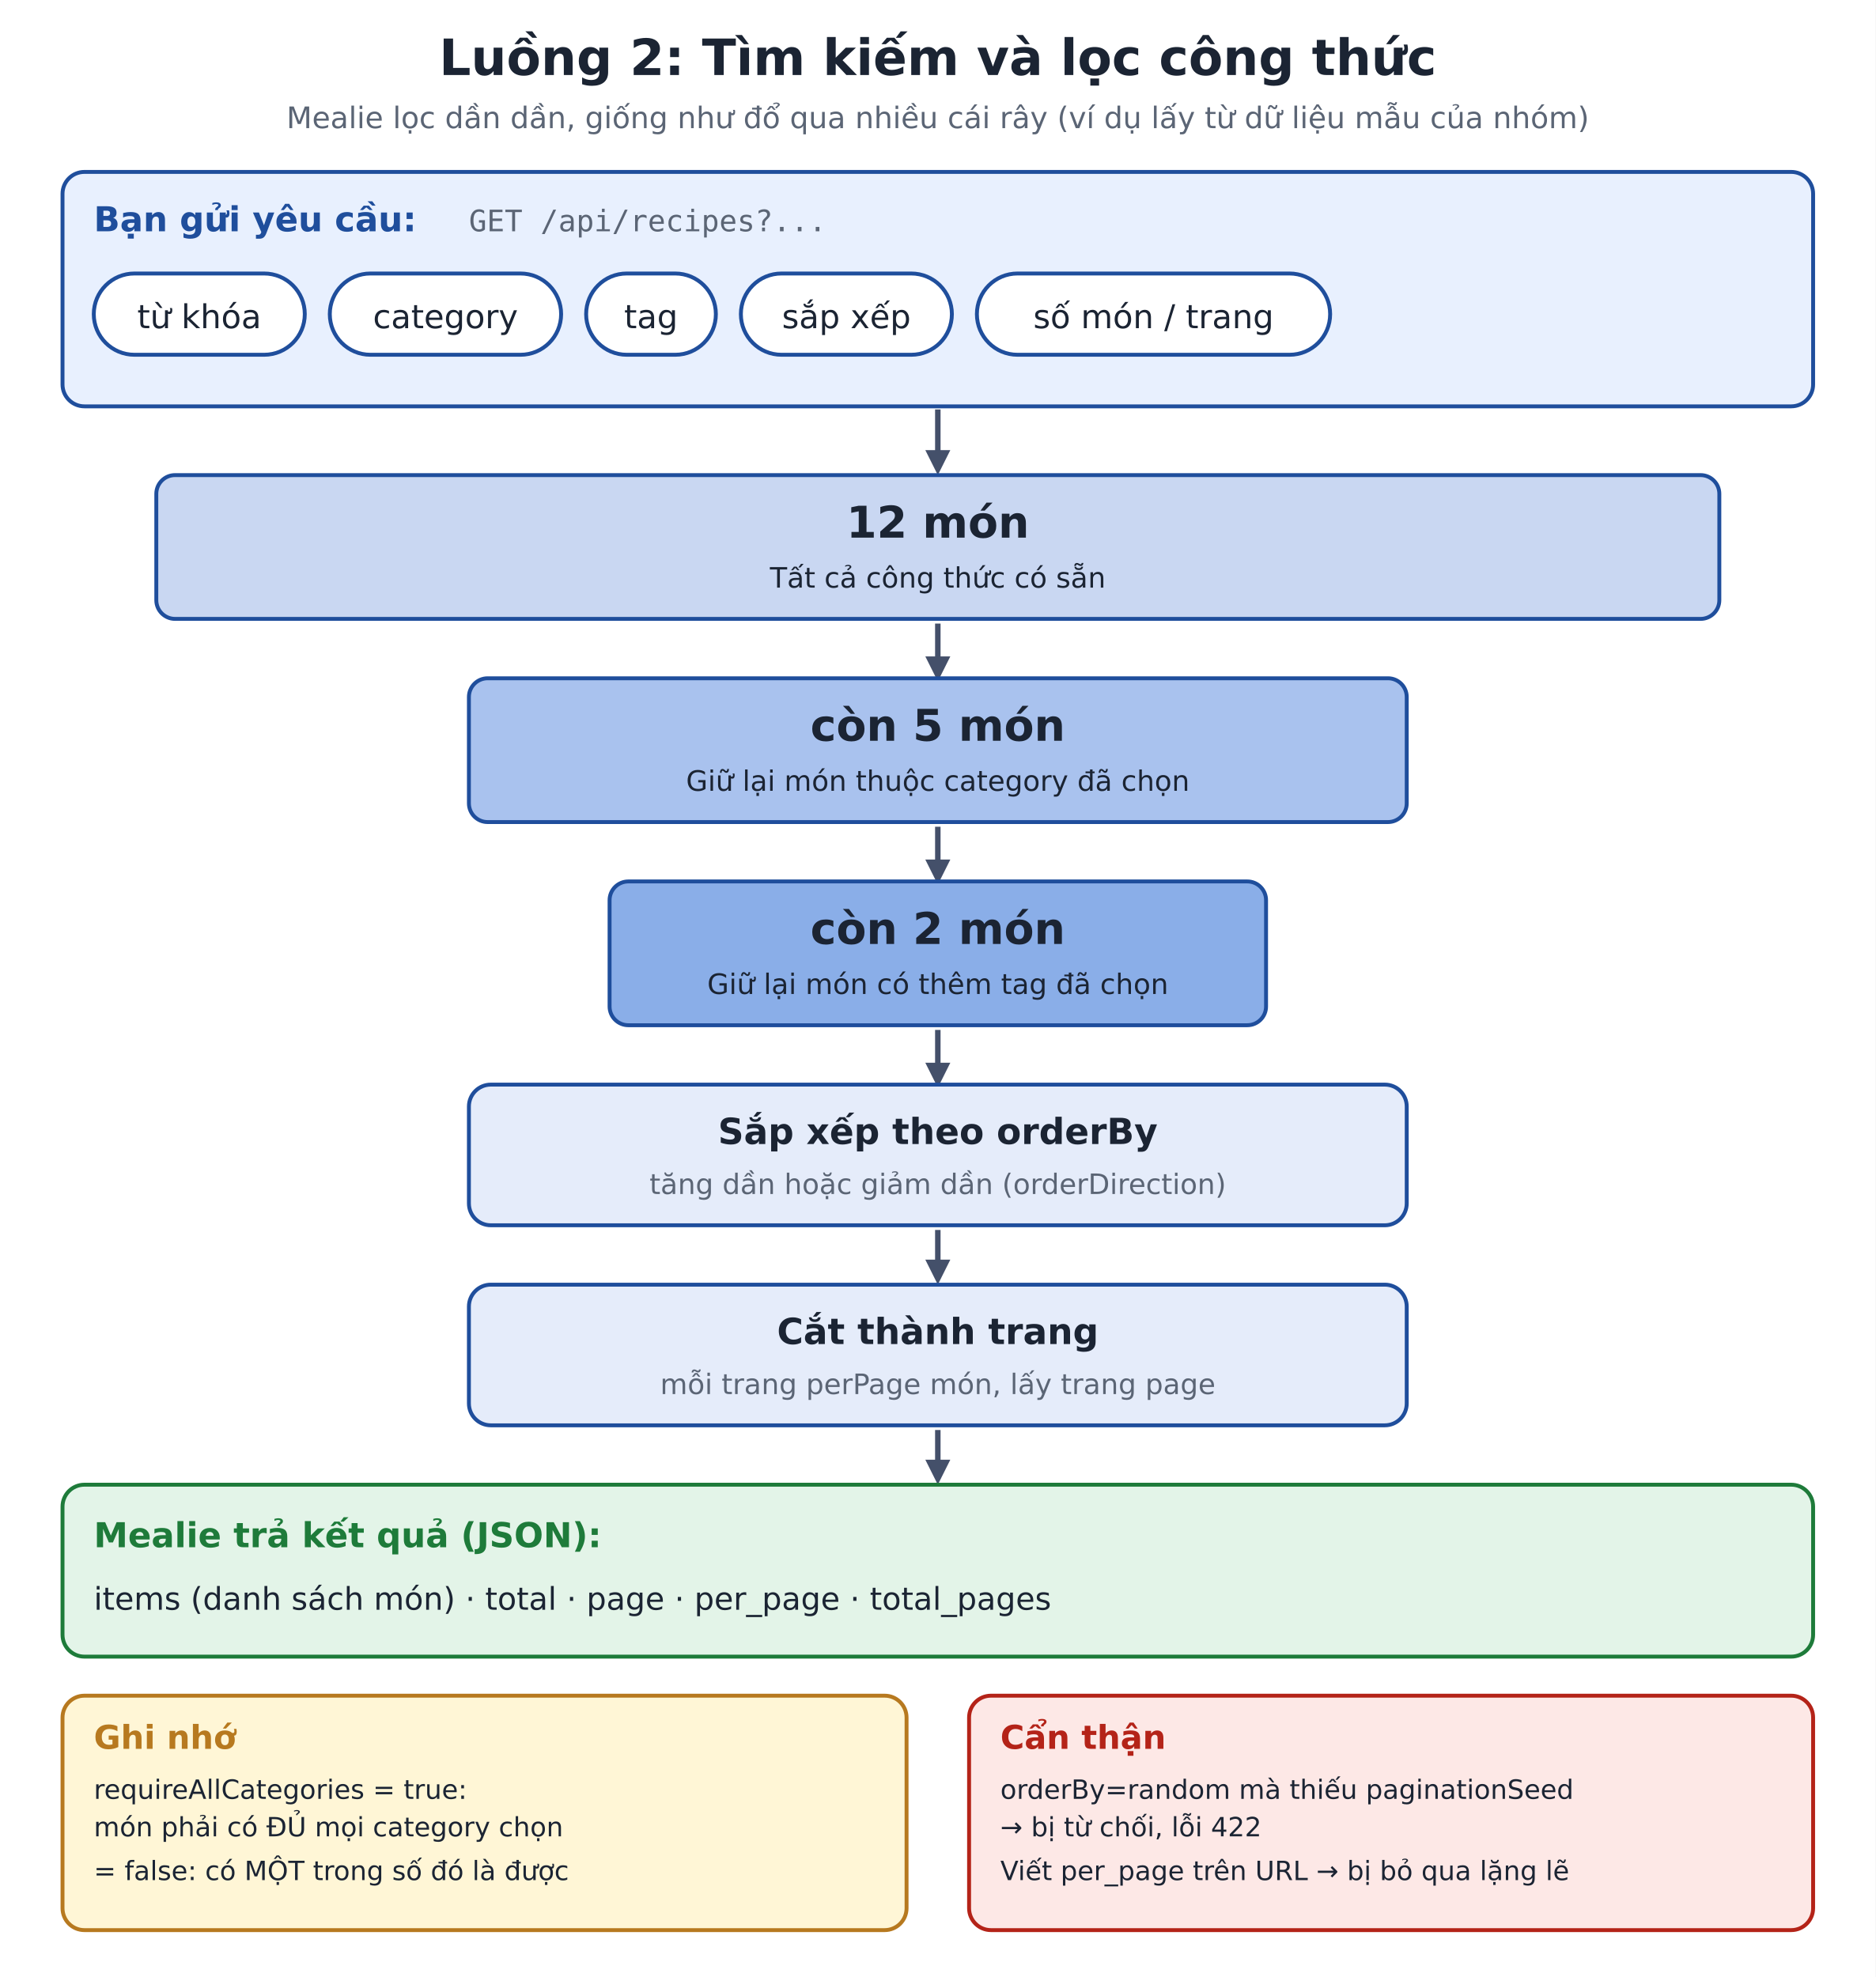
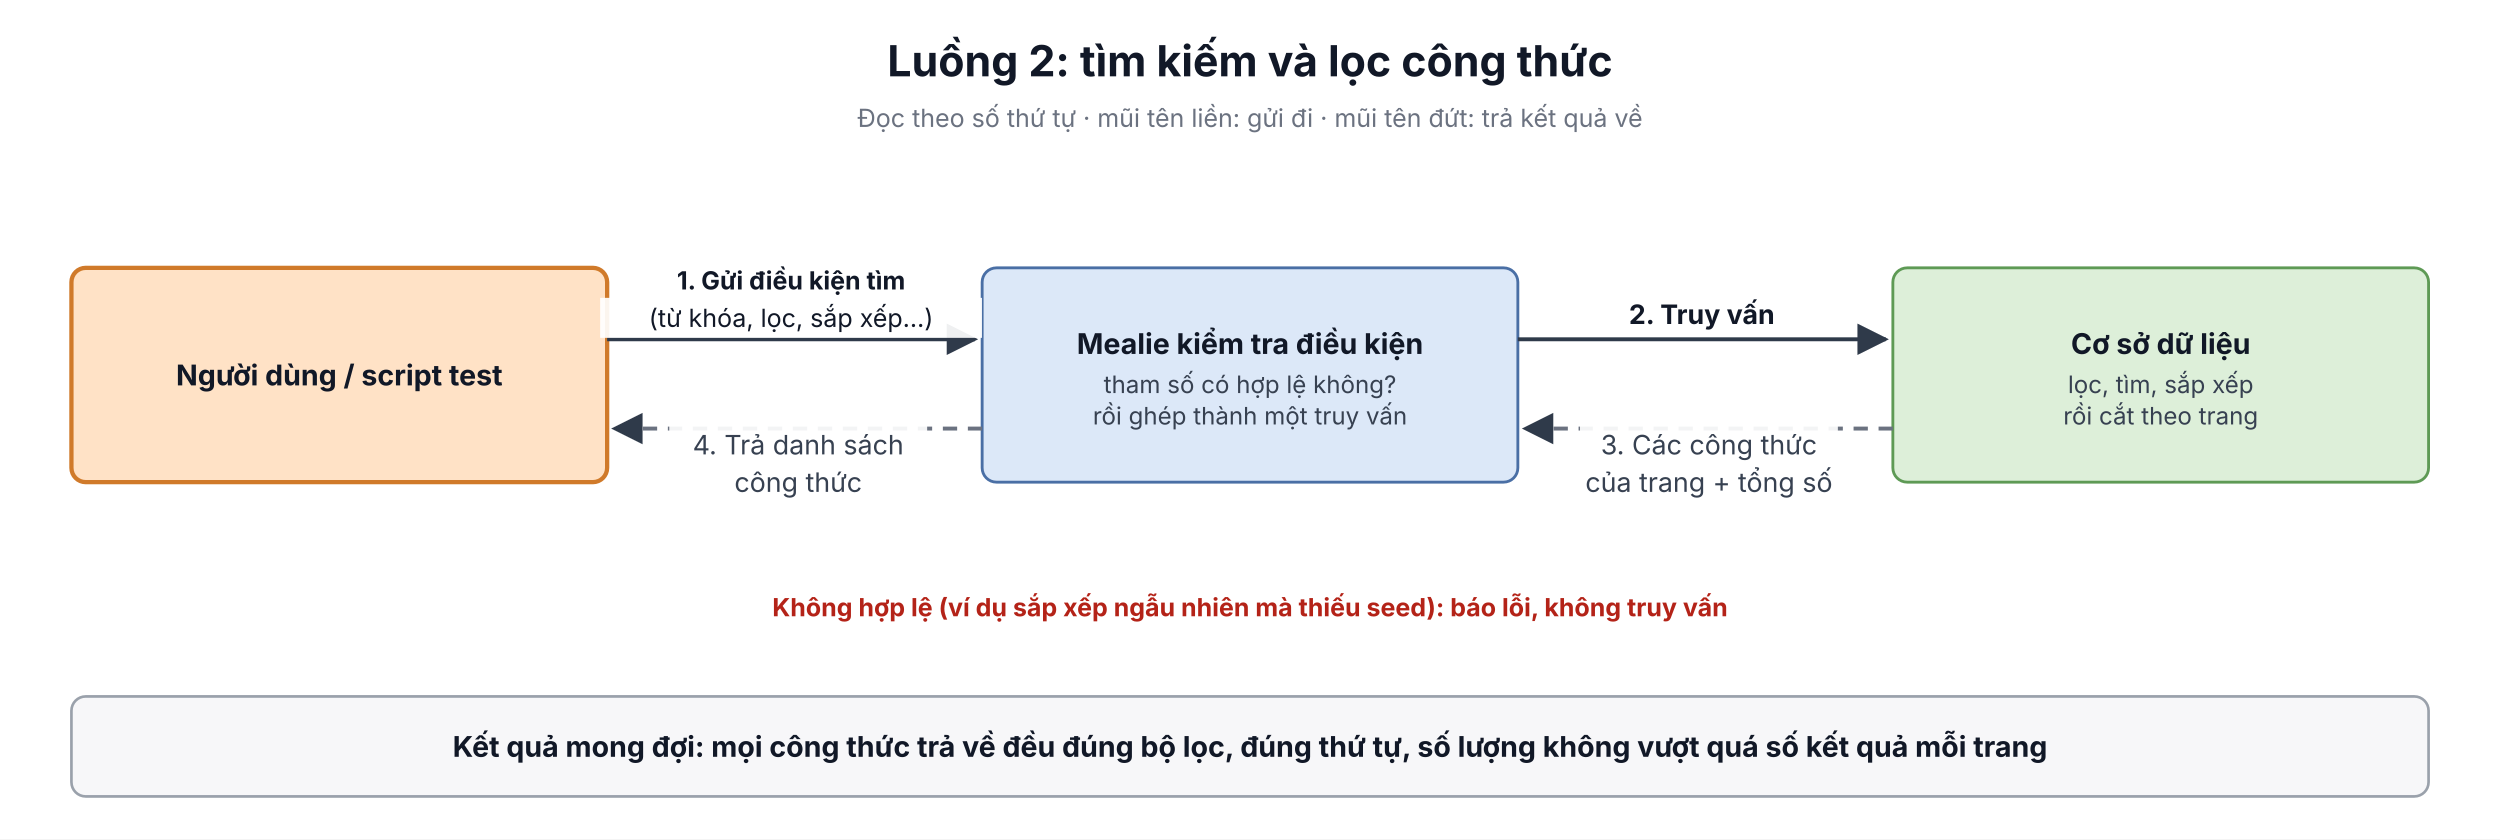
- <svg xmlns="http://www.w3.org/2000/svg" width="1200" height="1265" viewBox="0 0 1200 1265" font-family="'DejaVu Sans',Arial,sans-serif">
+ <svg xmlns="http://www.w3.org/2000/svg" width="1400" height="470" viewBox="0 0 1400 470" font-family="Inter, FreeSans, Arial, sans-serif">
  <defs>
-     <marker id="a" markerUnits="userSpaceOnUse" markerWidth="16" markerHeight="16" refX="12" refY="8" orient="auto">
-       <path d="M0,0 L16,8 L0,16 z" fill="#44506a" />
-     </marker>
-     <marker id="g" markerUnits="userSpaceOnUse" markerWidth="16" markerHeight="16" refX="12" refY="8" orient="auto">
-       <path d="M0,0 L16,8 L0,16 z" fill="#1e7b3a" />
-     </marker>
-     <marker id="r" markerUnits="userSpaceOnUse" markerWidth="16" markerHeight="16" refX="12" refY="8" orient="auto">
-       <path d="M0,0 L16,8 L0,16 z" fill="#b42318" />
+     <marker id="m" viewBox="0 0 10 10" refX="9" refY="5" markerWidth="8" markerHeight="8" orient="auto-start-reverse">
+       <path d="M0,0 L10,5 L0,10 z" fill="#2F3A4A" />
    </marker>
  </defs>
-   <rect width="1200" height="1265" fill="#ffffff" />
-   <text x="600.0" y="48" font-size="32" fill="#1b2433" font-weight="bold" text-anchor="middle">Luồng 2: Tìm kiếm và lọc công thức</text>
-   <text x="600.0" y="82" font-size="19" fill="#5b6575" font-weight="normal" text-anchor="middle">Mealie lọc dần dần, giống như đổ qua nhiều cái rây (ví dụ lấy từ dữ liệu mẫu của nhóm)</text>
-   <rect x="40" y="110" width="1120" height="150" rx="14" fill="#e8f0fe" stroke="#1f4e9c" stroke-width="2.5" />
-   <text x="60" y="148" font-size="22" fill="#1f4e9c" font-weight="bold" text-anchor="start">Bạn gửi yêu cầu:</text>
-   <text x="300" y="148" font-size="19" fill="#5b6575" font-weight="normal" text-anchor="start" font-family="'DejaVu Sans Mono',monospace">GET /api/recipes?...</text>
-   <rect x="60" y="175" width="135" height="52" rx="26" fill="#ffffff" stroke="#1f4e9c" stroke-width="2.5" />
-   <text x="127.5" y="210" font-size="21" fill="#1b2433" font-weight="normal" text-anchor="middle">từ khóa</text>
-   <rect x="211" y="175" width="148" height="52" rx="26" fill="#ffffff" stroke="#1f4e9c" stroke-width="2.5" />
-   <text x="285.0" y="210" font-size="21" fill="#1b2433" font-weight="normal" text-anchor="middle">category</text>
-   <rect x="375" y="175" width="83" height="52" rx="26" fill="#ffffff" stroke="#1f4e9c" stroke-width="2.5" />
-   <text x="416.5" y="210" font-size="21" fill="#1b2433" font-weight="normal" text-anchor="middle">tag</text>
-   <rect x="474" y="175" width="135" height="52" rx="26" fill="#ffffff" stroke="#1f4e9c" stroke-width="2.5" />
-   <text x="541.5" y="210" font-size="21" fill="#1b2433" font-weight="normal" text-anchor="middle">sắp xếp</text>
-   <rect x="625" y="175" width="226" height="52" rx="26" fill="#ffffff" stroke="#1f4e9c" stroke-width="2.5" />
-   <text x="738.0" y="210" font-size="21" fill="#1b2433" font-weight="normal" text-anchor="middle">số món / trang</text>
-   <path d="M600,262 V300" fill="none" stroke="#44506a" stroke-width="3.5" marker-end="url(#a)" />
-   <rect x="100.0" y="304" width="1000" height="92" rx="12" fill="#c9d7f2" stroke="#1f4e9c" stroke-width="2.5" />
-   <text x="600" y="344" font-size="28" fill="#1b2433" font-weight="bold" text-anchor="middle">12 món</text>
-   <text x="600" y="376" font-size="18" fill="#1b2433" font-weight="normal" text-anchor="middle">Tất cả công thức có sẵn</text>
-   <path d="M600,399 V432" fill="none" stroke="#44506a" stroke-width="3.5" marker-end="url(#a)" />
-   <rect x="300.0" y="434" width="600" height="92" rx="12" fill="#a9c2ee" stroke="#1f4e9c" stroke-width="2.5" />
-   <text x="600" y="474" font-size="28" fill="#1b2433" font-weight="bold" text-anchor="middle">còn 5 món</text>
-   <text x="600" y="506" font-size="18" fill="#1b2433" font-weight="normal" text-anchor="middle">Giữ lại món thuộc category đã chọn</text>
-   <path d="M600,529 V562" fill="none" stroke="#44506a" stroke-width="3.5" marker-end="url(#a)" />
-   <rect x="390.0" y="564" width="420" height="92" rx="12" fill="#8aaee8" stroke="#1f4e9c" stroke-width="2.5" />
-   <text x="600" y="604" font-size="28" fill="#1b2433" font-weight="bold" text-anchor="middle">còn 2 món</text>
-   <text x="600" y="636" font-size="18" fill="#1b2433" font-weight="normal" text-anchor="middle">Giữ lại món có thêm tag đã chọn</text>
-   <path d="M600,659 V692" fill="none" stroke="#44506a" stroke-width="3.5" marker-end="url(#a)" />
-   <rect x="300" y="694" width="600" height="90" rx="14" fill="#e5ecfa" stroke="#1f4e9c" stroke-width="2.5" />
-   <text x="600" y="732" font-size="23" fill="#1b2433" font-weight="bold" text-anchor="middle">Sắp xếp theo orderBy</text>
-   <text x="600" y="764" font-size="18" fill="#5b6575" font-weight="normal" text-anchor="middle">tăng dần hoặc giảm dần (orderDirection)</text>
-   <path d="M600,787 V818" fill="none" stroke="#44506a" stroke-width="3.5" marker-end="url(#a)" />
-   <rect x="300" y="822" width="600" height="90" rx="14" fill="#e5ecfa" stroke="#1f4e9c" stroke-width="2.5" />
-   <text x="600" y="860" font-size="23" fill="#1b2433" font-weight="bold" text-anchor="middle">Cắt thành trang</text>
-   <text x="600" y="892" font-size="18" fill="#5b6575" font-weight="normal" text-anchor="middle">mỗi trang perPage món, lấy trang page</text>
-   <path d="M600,915 V946" fill="none" stroke="#44506a" stroke-width="3.5" marker-end="url(#a)" />
-   <rect x="40" y="950" width="1120" height="110" rx="14" fill="#e3f4e8" stroke="#1e7b3a" stroke-width="2.5" />
-   <text x="60" y="990" font-size="22" fill="#1e7b3a" font-weight="bold" text-anchor="start">Mealie trả kết quả (JSON):</text>
-   <text x="60" y="1030" font-size="20" fill="#1b2433" font-weight="normal" text-anchor="start">items (danh sách món) · total · page · per_page · total_pages</text>
-   <rect x="40" y="1085" width="540" height="150" rx="14" fill="#fff6d6" stroke="#b7791f" stroke-width="2.5" />
-   <text x="60" y="1119" font-size="21" fill="#b7791f" font-weight="bold" text-anchor="start">Ghi nhớ</text>
-   <text x="60" y="1151" font-size="17" fill="#1b2433" font-weight="normal" text-anchor="start">requireAllCategories = true:</text>
-   <text x="60" y="1175" font-size="17" fill="#1b2433" font-weight="normal" text-anchor="start">món phải có ĐỦ mọi category chọn</text>
-   <text x="60" y="1203" font-size="17" fill="#1b2433" font-weight="normal" text-anchor="start">= false: có MỘT trong số đó là được</text>
-   <rect x="620" y="1085" width="540" height="150" rx="14" fill="#fde8e6" stroke="#b42318" stroke-width="2.5" />
-   <text x="640" y="1119" font-size="21" fill="#b42318" font-weight="bold" text-anchor="start">Cẩn thận</text>
-   <text x="640" y="1151" font-size="17" fill="#1b2433" font-weight="normal" text-anchor="start">orderBy=random mà thiếu paginationSeed</text>
-   <text x="640" y="1175" font-size="17" fill="#1b2433" font-weight="normal" text-anchor="start">→ bị từ chối, lỗi 422</text>
-   <text x="640" y="1203" font-size="17" fill="#1b2433" font-weight="normal" text-anchor="start">Viết per_page trên URL → bị bỏ qua lặng lẽ</text>
+   <rect width="1400" height="470" fill="#FFFFFF" />
+   <text x="700.0" y="34.0" font-size="24" fill="#111827" text-anchor="middle" dominant-baseline="central" font-weight="700">Luồng 2: tìm kiếm và lọc công thức</text>
+   <text x="700.0" y="66.0" font-size="14" fill="#6B7280" text-anchor="middle" dominant-baseline="central">Đọc theo số thứ tự · mũi tên liền: gửi đi · mũi tên đứt: trả kết quả về</text>
+   <rect x="40" y="150" width="300" height="120" rx="8" fill="#FFE2C6" stroke="#D07A2A" stroke-width="2.4" />
+   <text x="190.0" y="210.0" font-size="16" fill="#111827" text-anchor="middle" dominant-baseline="central" font-weight="700">Người dùng / script test</text>
+   <rect x="550" y="150" width="300" height="120" rx="8" fill="#DCE8F8" stroke="#4A6FA5" stroke-width="1.6" />
+   <text x="700.0" y="192.4" font-size="16" fill="#111827" text-anchor="middle" dominant-baseline="central" font-weight="700">Mealie kiểm tra điều kiện</text>
+   <text x="700.0" y="215.2" font-size="13.5" fill="#374151" text-anchor="middle" dominant-baseline="central">tham số có hợp lệ không?</text>
+   <text x="700.0" y="232.8" font-size="13.5" fill="#374151" text-anchor="middle" dominant-baseline="central">rồi ghép thành một truy vấn</text>
+   <rect x="1060" y="150" width="300" height="120" rx="8" fill="#DDEFD9" stroke="#5E9A55" stroke-width="1.6" />
+   <text x="1210.0" y="192.4" font-size="16" fill="#111827" text-anchor="middle" dominant-baseline="central" font-weight="700">Cơ sở dữ liệu</text>
+   <text x="1210.0" y="215.2" font-size="13.5" fill="#374151" text-anchor="middle" dominant-baseline="central">lọc, tìm, sắp xếp</text>
+   <text x="1210.0" y="232.8" font-size="13.5" fill="#374151" text-anchor="middle" dominant-baseline="central">rồi cắt theo trang</text>
+   <line x1="340" y1="190" x2="546" y2="190" stroke="#2F3A4A" stroke-width="2.2" marker-end="url(#m)" />
+   <rect x="359.6" y="145.8" width="166.8" height="22.4" fill="#FFFFFF" opacity="0.92" />
+   <text x="443.0" y="157.0" font-size="14" fill="#111827" text-anchor="middle" dominant-baseline="central" font-weight="700">1. Gửi điều kiện tìm</text>
+   <rect x="336.08" y="166.8" width="213.84" height="22.4" fill="#FFFFFF" opacity="0.92" />
+   <text x="443.0" y="178.0" font-size="14" fill="#111827" text-anchor="middle" dominant-baseline="central">(từ khóa, lọc, sắp xếp...)</text>
+   <line x1="850" y1="190" x2="1056" y2="190" stroke="#2F3A4A" stroke-width="2.2" marker-end="url(#m)" />
+   <rect x="901.8" y="164.0" width="102.4" height="24.0" fill="#FFFFFF" opacity="0.92" />
+   <text x="953.0" y="176.0" font-size="15" fill="#111827" text-anchor="middle" dominant-baseline="central" font-weight="700">2. Truy vấn</text>
+   <line x1="1060" y1="240" x2="854" y2="240" stroke="#6B7280" stroke-width="2.2" stroke-dasharray="8,6" marker-end="url(#m)" />
+   <rect x="884.8" y="237.0" width="144.4" height="24.0" fill="#FFFFFF" opacity="0.92" />
+   <text x="957.0" y="249.0" font-size="15" fill="#374151" text-anchor="middle" dominant-baseline="central">3. Các công thức</text>
+   <rect x="872.2" y="258.0" width="169.6" height="24.0" fill="#FFFFFF" opacity="0.92" />
+   <text x="957.0" y="270.0" font-size="15" fill="#374151" text-anchor="middle" dominant-baseline="central">của trang + tổng số</text>
+   <line x1="550" y1="240" x2="344" y2="240" stroke="#6B7280" stroke-width="2.2" stroke-dasharray="8,6" marker-end="url(#m)" />
+   <rect x="374.8" y="237.0" width="144.4" height="24.0" fill="#FFFFFF" opacity="0.92" />
+   <text x="447.0" y="249.0" font-size="15" fill="#374151" text-anchor="middle" dominant-baseline="central">4. Trả danh sách</text>
+   <rect x="404.2" y="258.0" width="85.6" height="24.0" fill="#FFFFFF" opacity="0.92" />
+   <text x="447.0" y="270.0" font-size="15" fill="#374151" text-anchor="middle" dominant-baseline="central">công thức</text>
+   <text x="700.0" y="340.0" font-size="14" fill="#B42318" text-anchor="middle" dominant-baseline="central" font-weight="700">Không hợp lệ (ví dụ sắp xếp ngẫu nhiên mà thiếu seed): báo lỗi, không truy vấn</text>
+   <rect x="40" y="390" width="1320" height="56" rx="8" fill="#F7F7F9" stroke="#9AA1AB" stroke-width="1.5" />
+   <text x="700.0" y="418.0" font-size="16" fill="#111827" text-anchor="middle" dominant-baseline="central" font-weight="700">Kết quả mong đợi: mọi công thức trả về đều đúng bộ lọc, đúng thứ tự, số lượng không vượt quá số kết quả mỗi trang</text>
</svg>
